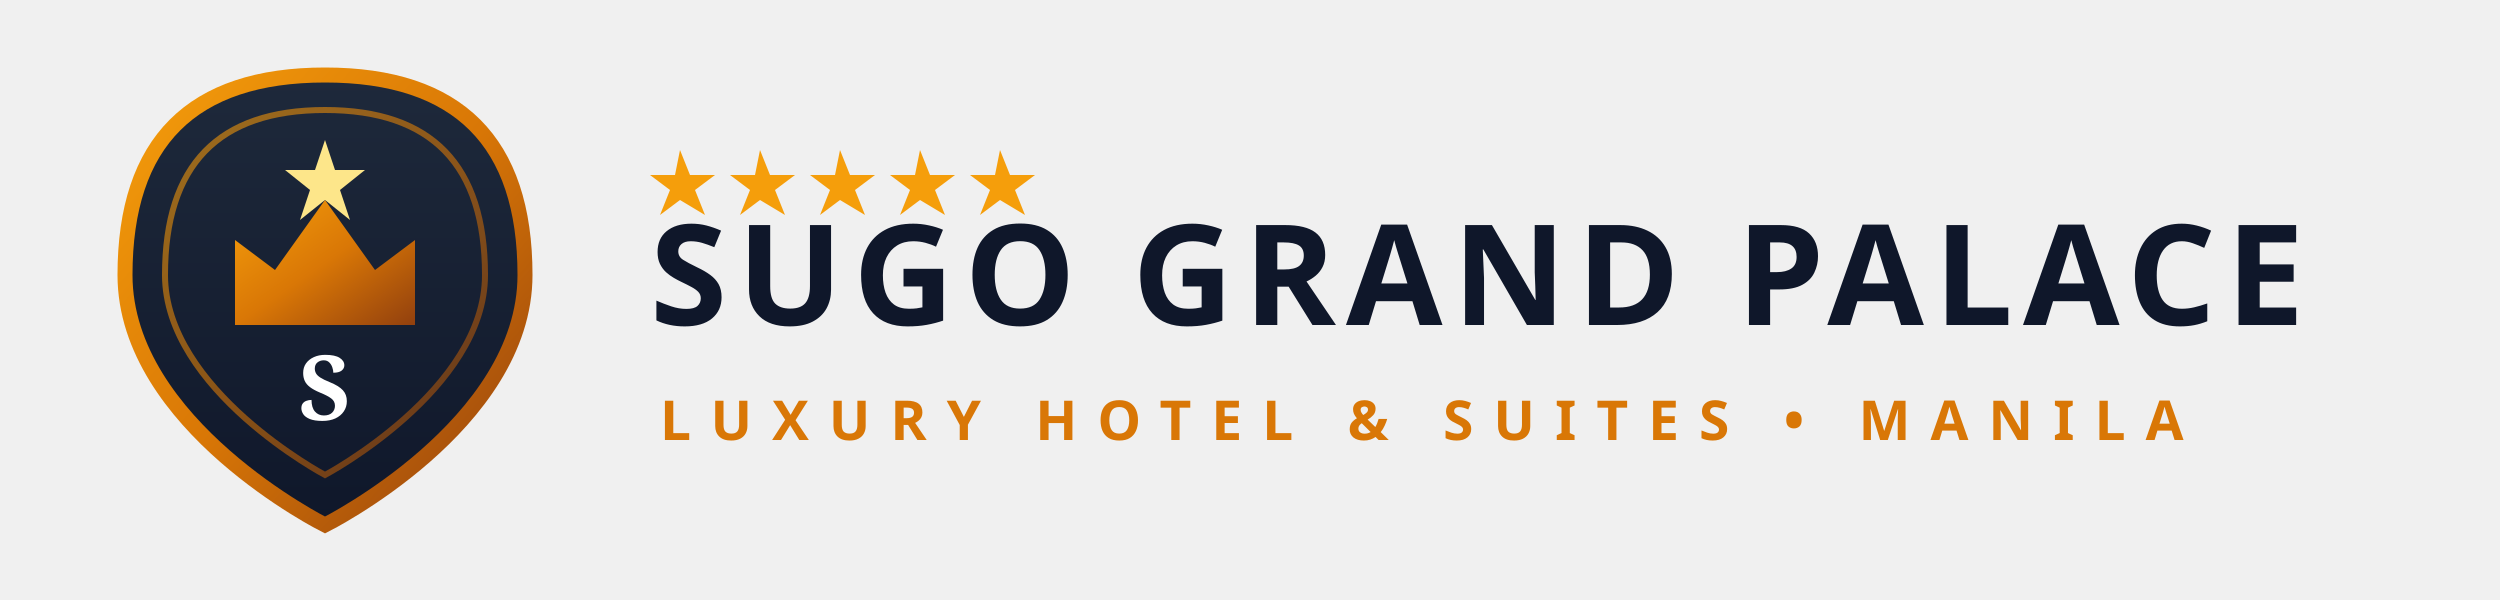
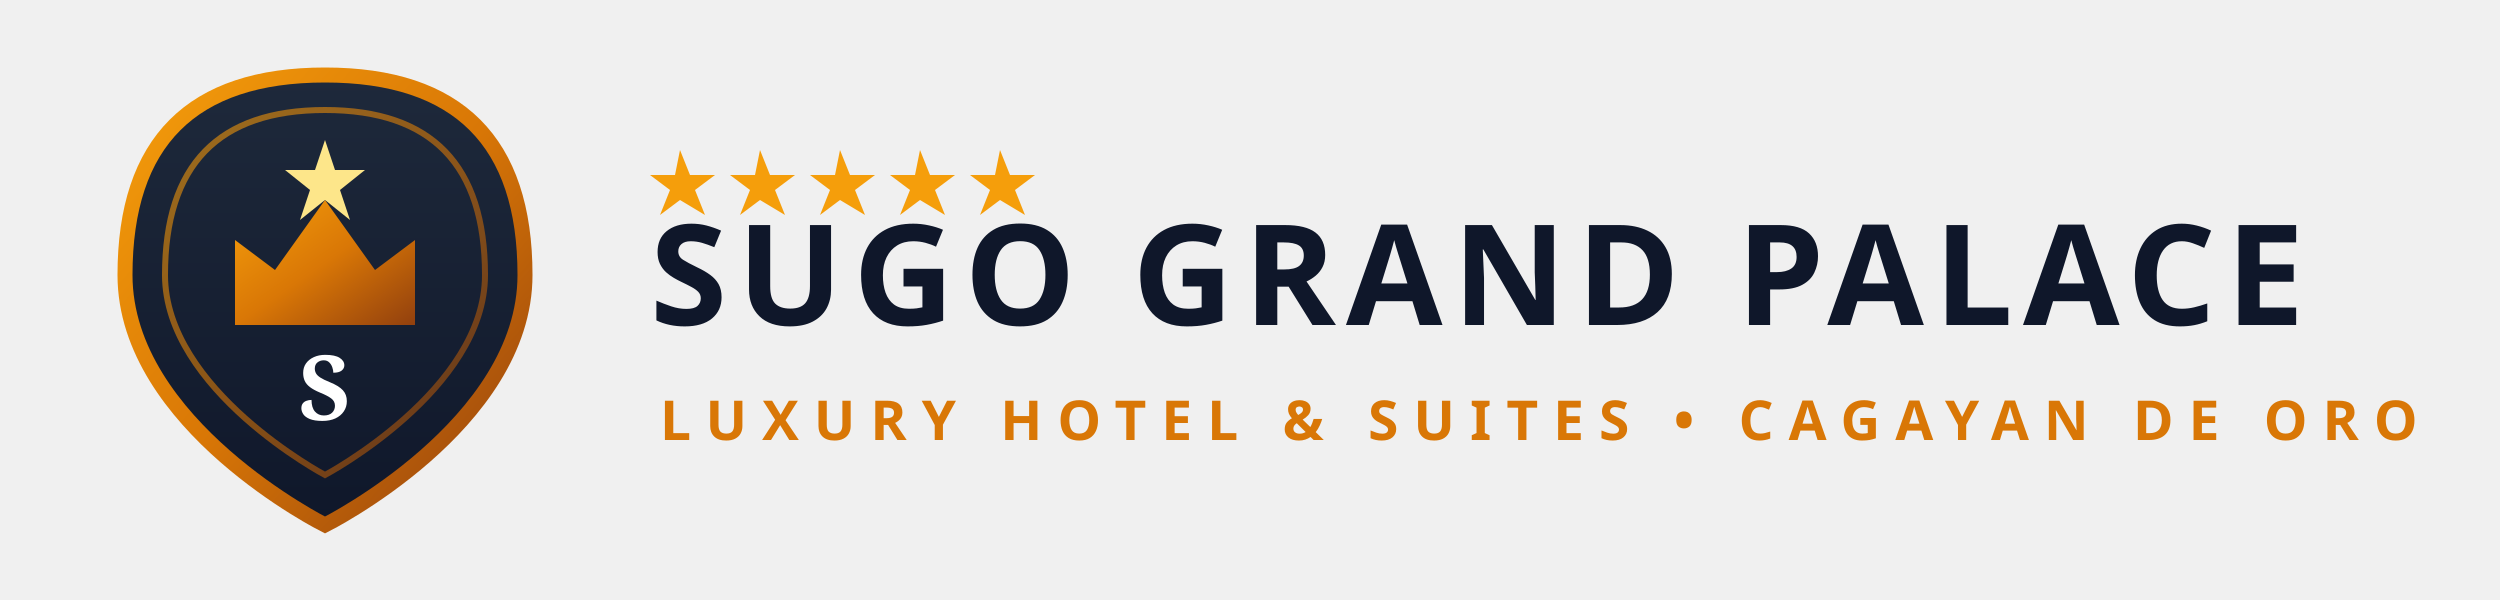
<svg xmlns="http://www.w3.org/2000/svg" viewBox="0 0 500 120" width="100%" height="100%">
  <defs>
    <linearGradient id="goldGrad" x1="0%" y1="0%" x2="100%" y2="100%">
      <stop offset="0%" stop-color="#F59E0B" />
      <stop offset="50%" stop-color="#D97706" />
      <stop offset="100%" stop-color="#92400E" />
    </linearGradient>
    <linearGradient id="shieldGrad" x1="0%" y1="0%" x2="0%" y2="100%">
      <stop offset="0%" stop-color="#1E293B" />
      <stop offset="100%" stop-color="#0F172A" />
    </linearGradient>
  </defs>
  <g transform="translate(15, 10)">
    <path d="M 50 5 Q 90 5 90 45 C 90 75 50 95 50 95 C 50 95 10 75 10 45 Q 10 5 50 5 Z" fill="url(#shieldGrad)" stroke="url(#goldGrad)" stroke-width="3" />
    <path d="M 50 12 Q 82 12 82 45 C 82 68 50 85 50 85 C 50 85 18 68 18 45 Q 18 12 50 12 Z" fill="none" stroke="url(#goldGrad)" stroke-width="1.2" opacity="0.6" />
    <path d="M 32 55 L 32 38 L 40 44 L 50 30 L 60 44 L 68 38 L 68 55 Z" fill="url(#goldGrad)" />
    <polygon points="50,18 52,24 58,24 53,28 55,34 50,30 45,34 47,28 42,24 48,24" fill="#FDE68A" />
    <text x="50" y="74" font-family="'Playfair Display', serif" font-size="18" font-weight="bold" text-anchor="middle" fill="#FFFFFF" letter-spacing="1">S</text>
  </g>
  <g transform="translate(130, 20)">
    <g transform="translate(0, 10)" fill="#F59E0B">
      <polygon points="6,0 8,5 13,5 9,8 11,13 6,10 2,13 4,8 0,5 5,5" />
      <polygon points="22,0 24,5 29,5 25,8 27,13 22,10 18,13 20,8 16,5 21,5" />
      <polygon points="38,0 40,5 45,5 41,8 43,13 38,10 34,13 36,8 32,5 37,5" />
      <polygon points="54,0 56,5 61,5 57,8 59,13 54,10 50,13 52,8 48,5 53,5" />
      <polygon points="70,0 72,5 77,5 73,8 75,13 70,10 66,13 68,8 64,5 69,5" />
    </g>
    <text x="0" y="45" font-family="'Plus Jakarta Sans', sans-serif" font-size="28" font-weight="800" fill="#0F172A" letter-spacing="2">SUGO GRAND PALACE</text>
-     <text x="2" y="68" font-family="'Plus Jakarta Sans', sans-serif" font-size="11" font-weight="700" fill="#D97706" letter-spacing="4">LUXURY HOTEL &amp; SUITES • MANILA</text>
+     <text x="2" y="68" font-family="'Plus Jakarta Sans', sans-serif" font-size="11" font-weight="700" fill="#D97706" letter-spacing="3">LUXURY HOTEL &amp; SUITES • CAGAYAN DE ORO</text>
  </g>
</svg>
